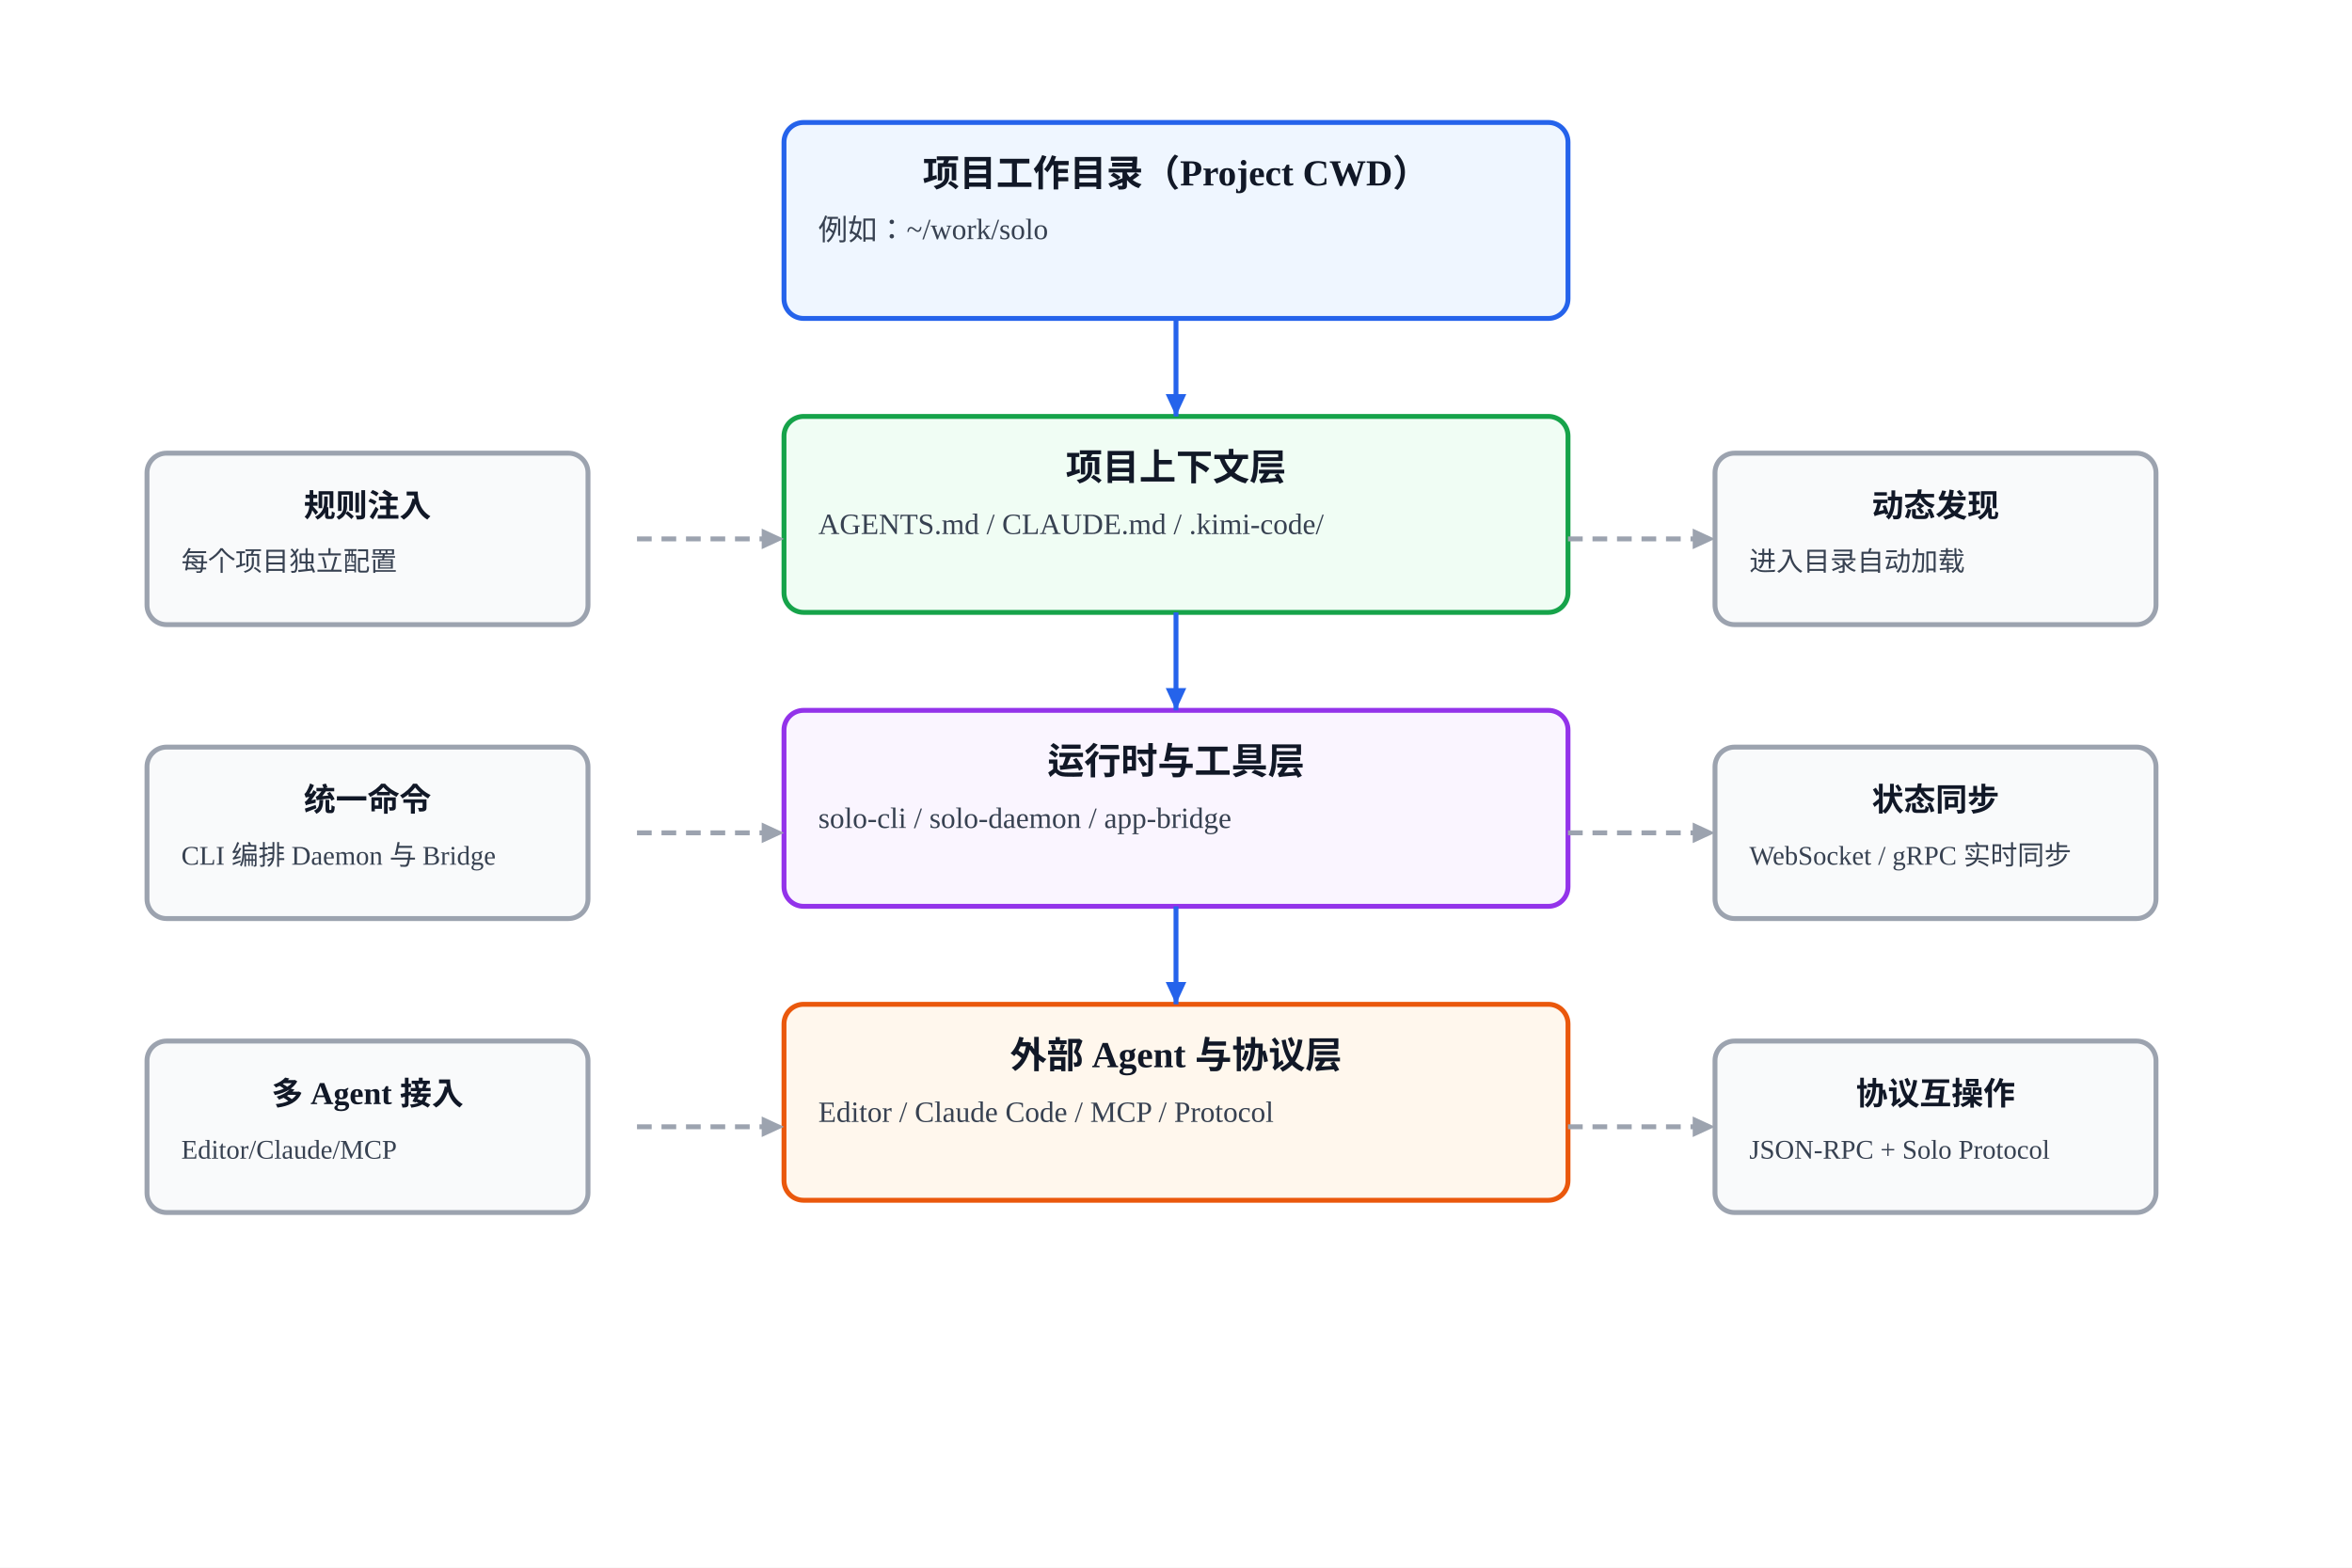
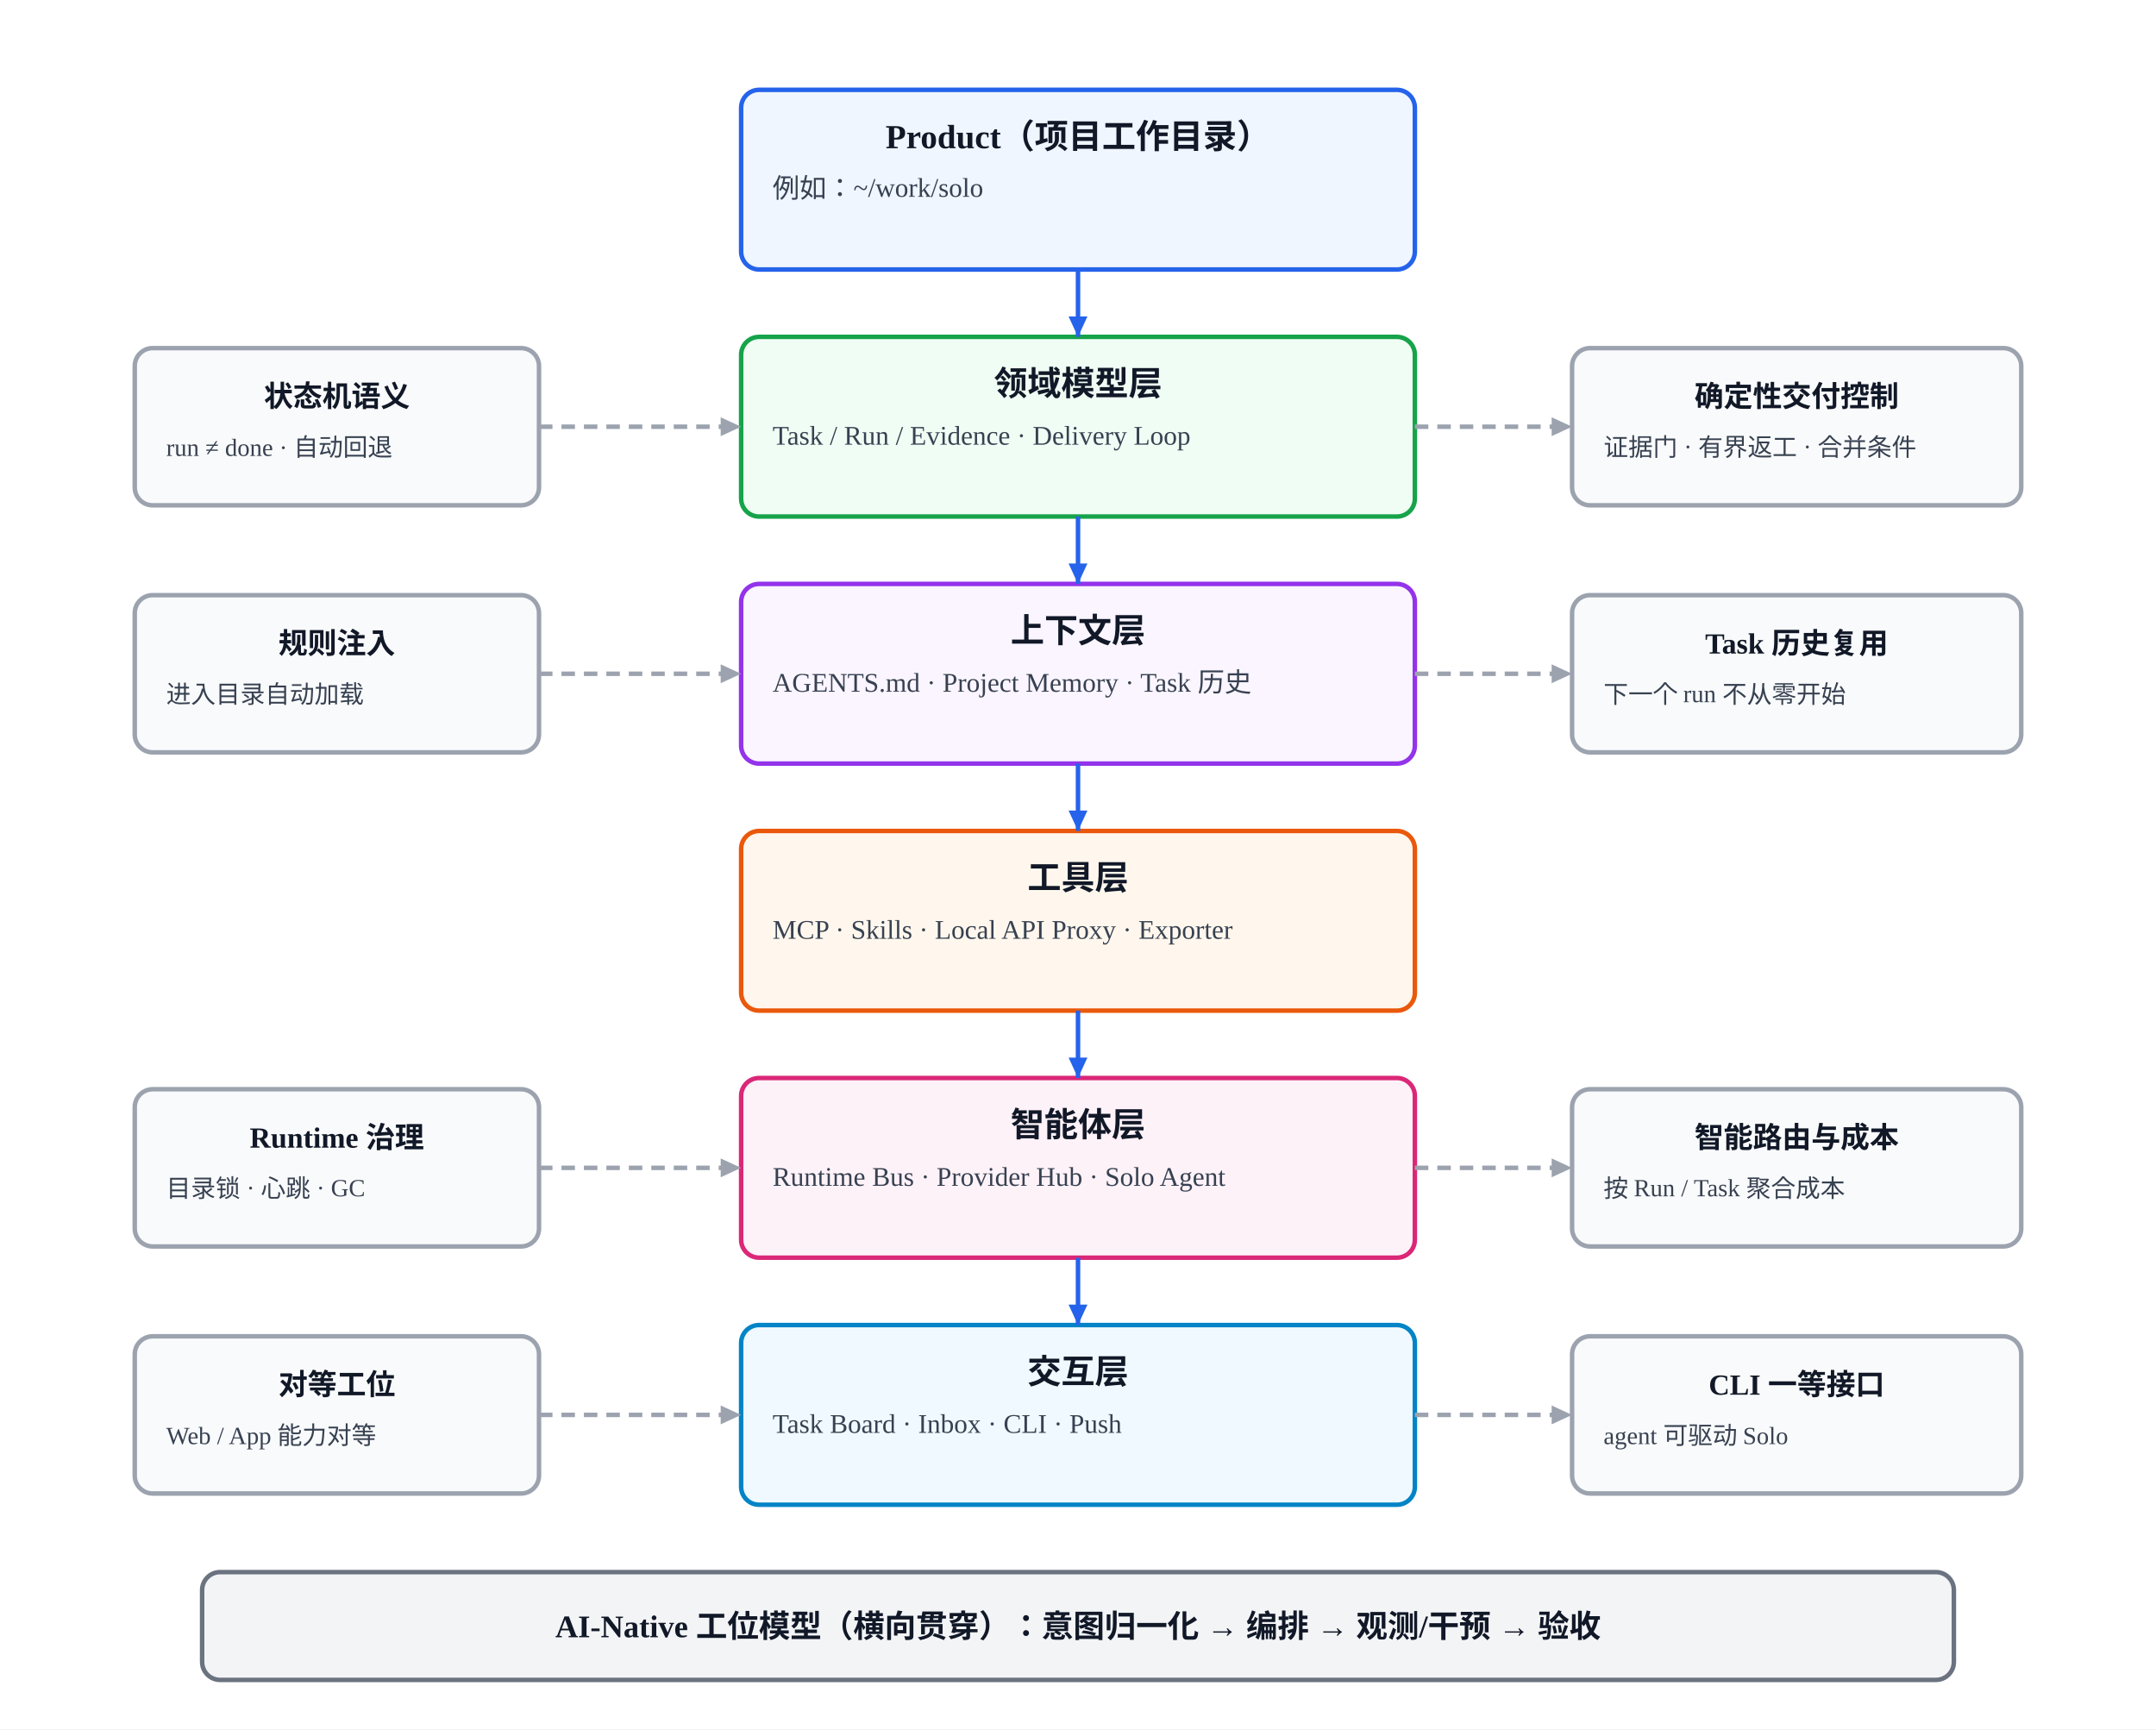
- <svg xmlns="http://www.w3.org/2000/svg" viewBox="0 0 960 640" width="960" height="640" role="img" aria-label="Solo 2026 以项目为中心的四层架构">
+ <svg xmlns="http://www.w3.org/2000/svg" viewBox="0 0 960 770" width="960" height="770" role="img" aria-label="Solo 2026 v3.0 架构：领域模型 + 四层聚合 + AI-Native 工位">
  <rect width="100%" height="100%" fill="#ffffff" />
-   <rect x="320" y="50" width="320" height="80" rx="8" fill="#eff6ff" stroke="#2563eb" stroke-width="2" />
-   <text x="480" y="76" text-anchor="middle" font-size="15" font-weight="600" fill="#111827">项目工作目录（Project CWD）</text>
-   <text x="334" y="98" font-size="12" fill="#374151">例如：~/work/solo</text>
-   <rect x="320" y="170" width="320" height="80" rx="8" fill="#f0fdf4" stroke="#16a34a" stroke-width="2" />
-   <text x="480" y="196" text-anchor="middle" font-size="15" font-weight="600" fill="#111827">项目上下文层</text>
-   <text x="334" y="218" font-size="12" fill="#374151">AGENTS.md / CLAUDE.md / .kimi-code/</text>
-   <line x1="480" y1="130" x2="480" y2="170" stroke="#2563eb" stroke-width="2" />
-   <polygon points="480,170 484.2,160.9 475.8,160.9" fill="#2563eb" />
-   <rect x="320" y="290" width="320" height="80" rx="8" fill="#faf5ff" stroke="#9333ea" stroke-width="2" />
-   <text x="480" y="316" text-anchor="middle" font-size="15" font-weight="600" fill="#111827">运行时与工具层</text>
-   <text x="334" y="338" font-size="12" fill="#374151">solo-cli / solo-daemon / app-bridge</text>
-   <line x1="480" y1="250" x2="480" y2="290" stroke="#2563eb" stroke-width="2" />
-   <polygon points="480,290 484.2,280.9 475.8,280.9" fill="#2563eb" />
-   <rect x="320" y="410" width="320" height="80" rx="8" fill="#fff7ed" stroke="#ea580c" stroke-width="2" />
-   <text x="480" y="436" text-anchor="middle" font-size="15" font-weight="600" fill="#111827">外部 Agent 与协议层</text>
-   <text x="334" y="458" font-size="12" fill="#374151">Editor / Claude Code / MCP / Protocol</text>
-   <line x1="480" y1="370" x2="480" y2="410" stroke="#2563eb" stroke-width="2" />
-   <polygon points="480,410 484.2,400.9 475.8,400.9" fill="#2563eb" />
-   <rect x="60" y="185" width="180" height="70" rx="8" fill="#f9fafb" stroke="#9ca3af" stroke-width="2" />
-   <text x="150" y="211" text-anchor="middle" font-size="13" font-weight="600" fill="#111827">规则注入</text>
-   <text x="74" y="233" font-size="11" fill="#374151">每个项目独立配置</text>
-   <line x1="260" y1="220" x2="320" y2="220" stroke="#9ca3af" stroke-width="2" stroke-dasharray="6,4" />
-   <polygon points="320,220 310.9,215.8 310.9,224.2" fill="#9ca3af" />
-   <rect x="700" y="185" width="180" height="70" rx="8" fill="#f9fafb" stroke="#9ca3af" stroke-width="2" />
-   <text x="790" y="211" text-anchor="middle" font-size="13" font-weight="600" fill="#111827">动态发现</text>
-   <text x="714" y="233" font-size="11" fill="#374151">进入目录自动加载</text>
-   <line x1="640" y1="220" x2="700" y2="220" stroke="#9ca3af" stroke-width="2" stroke-dasharray="6,4" />
-   <polygon points="700,220 690.9,215.8 690.9,224.2" fill="#9ca3af" />
-   <rect x="60" y="305" width="180" height="70" rx="8" fill="#f9fafb" stroke="#9ca3af" stroke-width="2" />
-   <text x="150" y="331" text-anchor="middle" font-size="13" font-weight="600" fill="#111827">统一命令</text>
-   <text x="74" y="353" font-size="11" fill="#374151">CLI 编排 Daemon 与 Bridge</text>
-   <line x1="260" y1="340" x2="320" y2="340" stroke="#9ca3af" stroke-width="2" stroke-dasharray="6,4" />
-   <polygon points="320,340 310.9,335.8 310.9,344.2" fill="#9ca3af" />
-   <rect x="700" y="305" width="180" height="70" rx="8" fill="#f9fafb" stroke="#9ca3af" stroke-width="2" />
-   <text x="790" y="331" text-anchor="middle" font-size="13" font-weight="600" fill="#111827">状态同步</text>
-   <text x="714" y="353" font-size="11" fill="#374151">WebSocket / gRPC 实时同步</text>
-   <line x1="640" y1="340" x2="700" y2="340" stroke="#9ca3af" stroke-width="2" stroke-dasharray="6,4" />
-   <polygon points="700,340 690.9,335.8 690.9,344.2" fill="#9ca3af" />
-   <rect x="60" y="425" width="180" height="70" rx="8" fill="#f9fafb" stroke="#9ca3af" stroke-width="2" />
-   <text x="150" y="451" text-anchor="middle" font-size="13" font-weight="600" fill="#111827">多 Agent 接入</text>
-   <text x="74" y="473" font-size="11" fill="#374151">Editor/Claude/MCP</text>
-   <line x1="260" y1="460" x2="320" y2="460" stroke="#9ca3af" stroke-width="2" stroke-dasharray="6,4" />
-   <polygon points="320,460 310.9,455.8 310.9,464.2" fill="#9ca3af" />
-   <rect x="700" y="425" width="180" height="70" rx="8" fill="#f9fafb" stroke="#9ca3af" stroke-width="2" />
-   <text x="790" y="451" text-anchor="middle" font-size="13" font-weight="600" fill="#111827">协议互操作</text>
-   <text x="714" y="473" font-size="11" fill="#374151">JSON-RPC + Solo Protocol</text>
-   <line x1="640" y1="460" x2="700" y2="460" stroke="#9ca3af" stroke-width="2" stroke-dasharray="6,4" />
-   <polygon points="700,460 690.9,455.8 690.9,464.2" fill="#9ca3af" />
+   <rect x="330" y="40" width="300" height="80" rx="8" fill="#eff6ff" stroke="#2563eb" stroke-width="2" />
+   <text x="480" y="66" text-anchor="middle" font-size="15" font-weight="600" fill="#111827">Product（项目工作目录）</text>
+   <text x="344" y="88" font-size="12" fill="#374151">例如：~/work/solo</text>
+   <rect x="330" y="150" width="300" height="80" rx="8" fill="#f0fdf4" stroke="#16a34a" stroke-width="2" />
+   <text x="480" y="176" text-anchor="middle" font-size="15" font-weight="600" fill="#111827">领域模型层</text>
+   <text x="344" y="198" font-size="12" fill="#374151">Task / Run / Evidence · Delivery Loop</text>
+   <line x1="480" y1="120" x2="480" y2="150" stroke="#2563eb" stroke-width="2" />
+   <polygon points="480,150 484.2,140.9 475.8,140.9" fill="#2563eb" />
+   <rect x="330" y="260" width="300" height="80" rx="8" fill="#faf5ff" stroke="#9333ea" stroke-width="2" />
+   <text x="480" y="286" text-anchor="middle" font-size="15" font-weight="600" fill="#111827">上下文层</text>
+   <text x="344" y="308" font-size="12" fill="#374151">AGENTS.md · Project Memory · Task 历史</text>
+   <line x1="480" y1="230" x2="480" y2="260" stroke="#2563eb" stroke-width="2" />
+   <polygon points="480,260 484.2,250.9 475.8,250.9" fill="#2563eb" />
+   <rect x="330" y="370" width="300" height="80" rx="8" fill="#fff7ed" stroke="#ea580c" stroke-width="2" />
+   <text x="480" y="396" text-anchor="middle" font-size="15" font-weight="600" fill="#111827">工具层</text>
+   <text x="344" y="418" font-size="12" fill="#374151">MCP · Skills · Local API Proxy · Exporter</text>
+   <line x1="480" y1="340" x2="480" y2="370" stroke="#2563eb" stroke-width="2" />
+   <polygon points="480,370 484.2,360.9 475.8,360.9" fill="#2563eb" />
+   <rect x="330" y="480" width="300" height="80" rx="8" fill="#fdf2f8" stroke="#db2777" stroke-width="2" />
+   <text x="480" y="506" text-anchor="middle" font-size="15" font-weight="600" fill="#111827">智能体层</text>
+   <text x="344" y="528" font-size="12" fill="#374151">Runtime Bus · Provider Hub · Solo Agent</text>
+   <line x1="480" y1="450" x2="480" y2="480" stroke="#2563eb" stroke-width="2" />
+   <polygon points="480,480 484.2,470.9 475.8,470.9" fill="#2563eb" />
+   <rect x="330" y="590" width="300" height="80" rx="8" fill="#f0f9ff" stroke="#0284c7" stroke-width="2" />
+   <text x="480" y="616" text-anchor="middle" font-size="15" font-weight="600" fill="#111827">交互层</text>
+   <text x="344" y="638" font-size="12" fill="#374151">Task Board · Inbox · CLI · Push</text>
+   <line x1="480" y1="560" x2="480" y2="590" stroke="#2563eb" stroke-width="2" />
+   <polygon points="480,590 484.2,580.9 475.8,580.9" fill="#2563eb" />
+   <rect x="60" y="155" width="180" height="70" rx="8" fill="#f9fafb" stroke="#9ca3af" stroke-width="2" />
+   <text x="150" y="181" text-anchor="middle" font-size="13" font-weight="600" fill="#111827">状态机语义</text>
+   <text x="74" y="203" font-size="11" fill="#374151">run ≠ done · 自动回退</text>
+   <line x1="240" y1="190" x2="330" y2="190" stroke="#9ca3af" stroke-width="2" stroke-dasharray="6,4" />
+   <polygon points="330,190 320.9,185.8 320.9,194.2" fill="#9ca3af" />
+   <rect x="700" y="155" width="200" height="70" rx="8" fill="#f9fafb" stroke="#9ca3af" stroke-width="2" />
+   <text x="800" y="181" text-anchor="middle" font-size="13" font-weight="600" fill="#111827">确定性交付控制</text>
+   <text x="714" y="203" font-size="11" fill="#374151">证据门 · 有界返工 · 合并条件</text>
+   <line x1="630" y1="190" x2="700" y2="190" stroke="#9ca3af" stroke-width="2" stroke-dasharray="6,4" />
+   <polygon points="700,190 690.9,185.8 690.9,194.2" fill="#9ca3af" />
+   <rect x="60" y="265" width="180" height="70" rx="8" fill="#f9fafb" stroke="#9ca3af" stroke-width="2" />
+   <text x="150" y="291" text-anchor="middle" font-size="13" font-weight="600" fill="#111827">规则注入</text>
+   <text x="74" y="313" font-size="11" fill="#374151">进入目录自动加载</text>
+   <line x1="240" y1="300" x2="330" y2="300" stroke="#9ca3af" stroke-width="2" stroke-dasharray="6,4" />
+   <polygon points="330,300 320.9,295.8 320.9,304.2" fill="#9ca3af" />
+   <rect x="700" y="265" width="200" height="70" rx="8" fill="#f9fafb" stroke="#9ca3af" stroke-width="2" />
+   <text x="800" y="291" text-anchor="middle" font-size="13" font-weight="600" fill="#111827">Task 历史复用</text>
+   <text x="714" y="313" font-size="11" fill="#374151">下一个 run 不从零开始</text>
+   <line x1="630" y1="300" x2="700" y2="300" stroke="#9ca3af" stroke-width="2" stroke-dasharray="6,4" />
+   <polygon points="700,300 690.9,295.8 690.9,304.2" fill="#9ca3af" />
+   <rect x="60" y="485" width="180" height="70" rx="8" fill="#f9fafb" stroke="#9ca3af" stroke-width="2" />
+   <text x="150" y="511" text-anchor="middle" font-size="13" font-weight="600" fill="#111827">Runtime 治理</text>
+   <text x="74" y="533" font-size="11" fill="#374151">目录锁 · 心跳 · GC</text>
+   <line x1="240" y1="520" x2="330" y2="520" stroke="#9ca3af" stroke-width="2" stroke-dasharray="6,4" />
+   <polygon points="330,520 320.9,515.8 320.9,524.2" fill="#9ca3af" />
+   <rect x="700" y="485" width="200" height="70" rx="8" fill="#f9fafb" stroke="#9ca3af" stroke-width="2" />
+   <text x="800" y="511" text-anchor="middle" font-size="13" font-weight="600" fill="#111827">智能路由与成本</text>
+   <text x="714" y="533" font-size="11" fill="#374151">按 Run / Task 聚合成本</text>
+   <line x1="630" y1="520" x2="700" y2="520" stroke="#9ca3af" stroke-width="2" stroke-dasharray="6,4" />
+   <polygon points="700,520 690.9,515.8 690.9,524.2" fill="#9ca3af" />
+   <rect x="60" y="595" width="180" height="70" rx="8" fill="#f9fafb" stroke="#9ca3af" stroke-width="2" />
+   <text x="150" y="621" text-anchor="middle" font-size="13" font-weight="600" fill="#111827">对等工位</text>
+   <text x="74" y="643" font-size="11" fill="#374151">Web / App 能力对等</text>
+   <line x1="240" y1="630" x2="330" y2="630" stroke="#9ca3af" stroke-width="2" stroke-dasharray="6,4" />
+   <polygon points="330,630 320.9,625.8 320.9,634.2" fill="#9ca3af" />
+   <rect x="700" y="595" width="200" height="70" rx="8" fill="#f9fafb" stroke="#9ca3af" stroke-width="2" />
+   <text x="800" y="621" text-anchor="middle" font-size="13" font-weight="600" fill="#111827">CLI 一等接口</text>
+   <text x="714" y="643" font-size="11" fill="#374151">agent 可驱动 Solo</text>
+   <line x1="630" y1="630" x2="700" y2="630" stroke="#9ca3af" stroke-width="2" stroke-dasharray="6,4" />
+   <polygon points="700,630 690.9,625.8 690.9,634.2" fill="#9ca3af" />
+   <rect x="90" y="700" width="780" height="48" rx="8" fill="#f3f4f6" stroke="#6b7280" stroke-width="2" />
+   <text x="480" y="729" text-anchor="middle" font-size="14" font-weight="600" fill="#111827">AI-Native 工位模型（横向贯穿）：意图归一化 → 编排 → 观测/干预 → 验收</text>
</svg>
